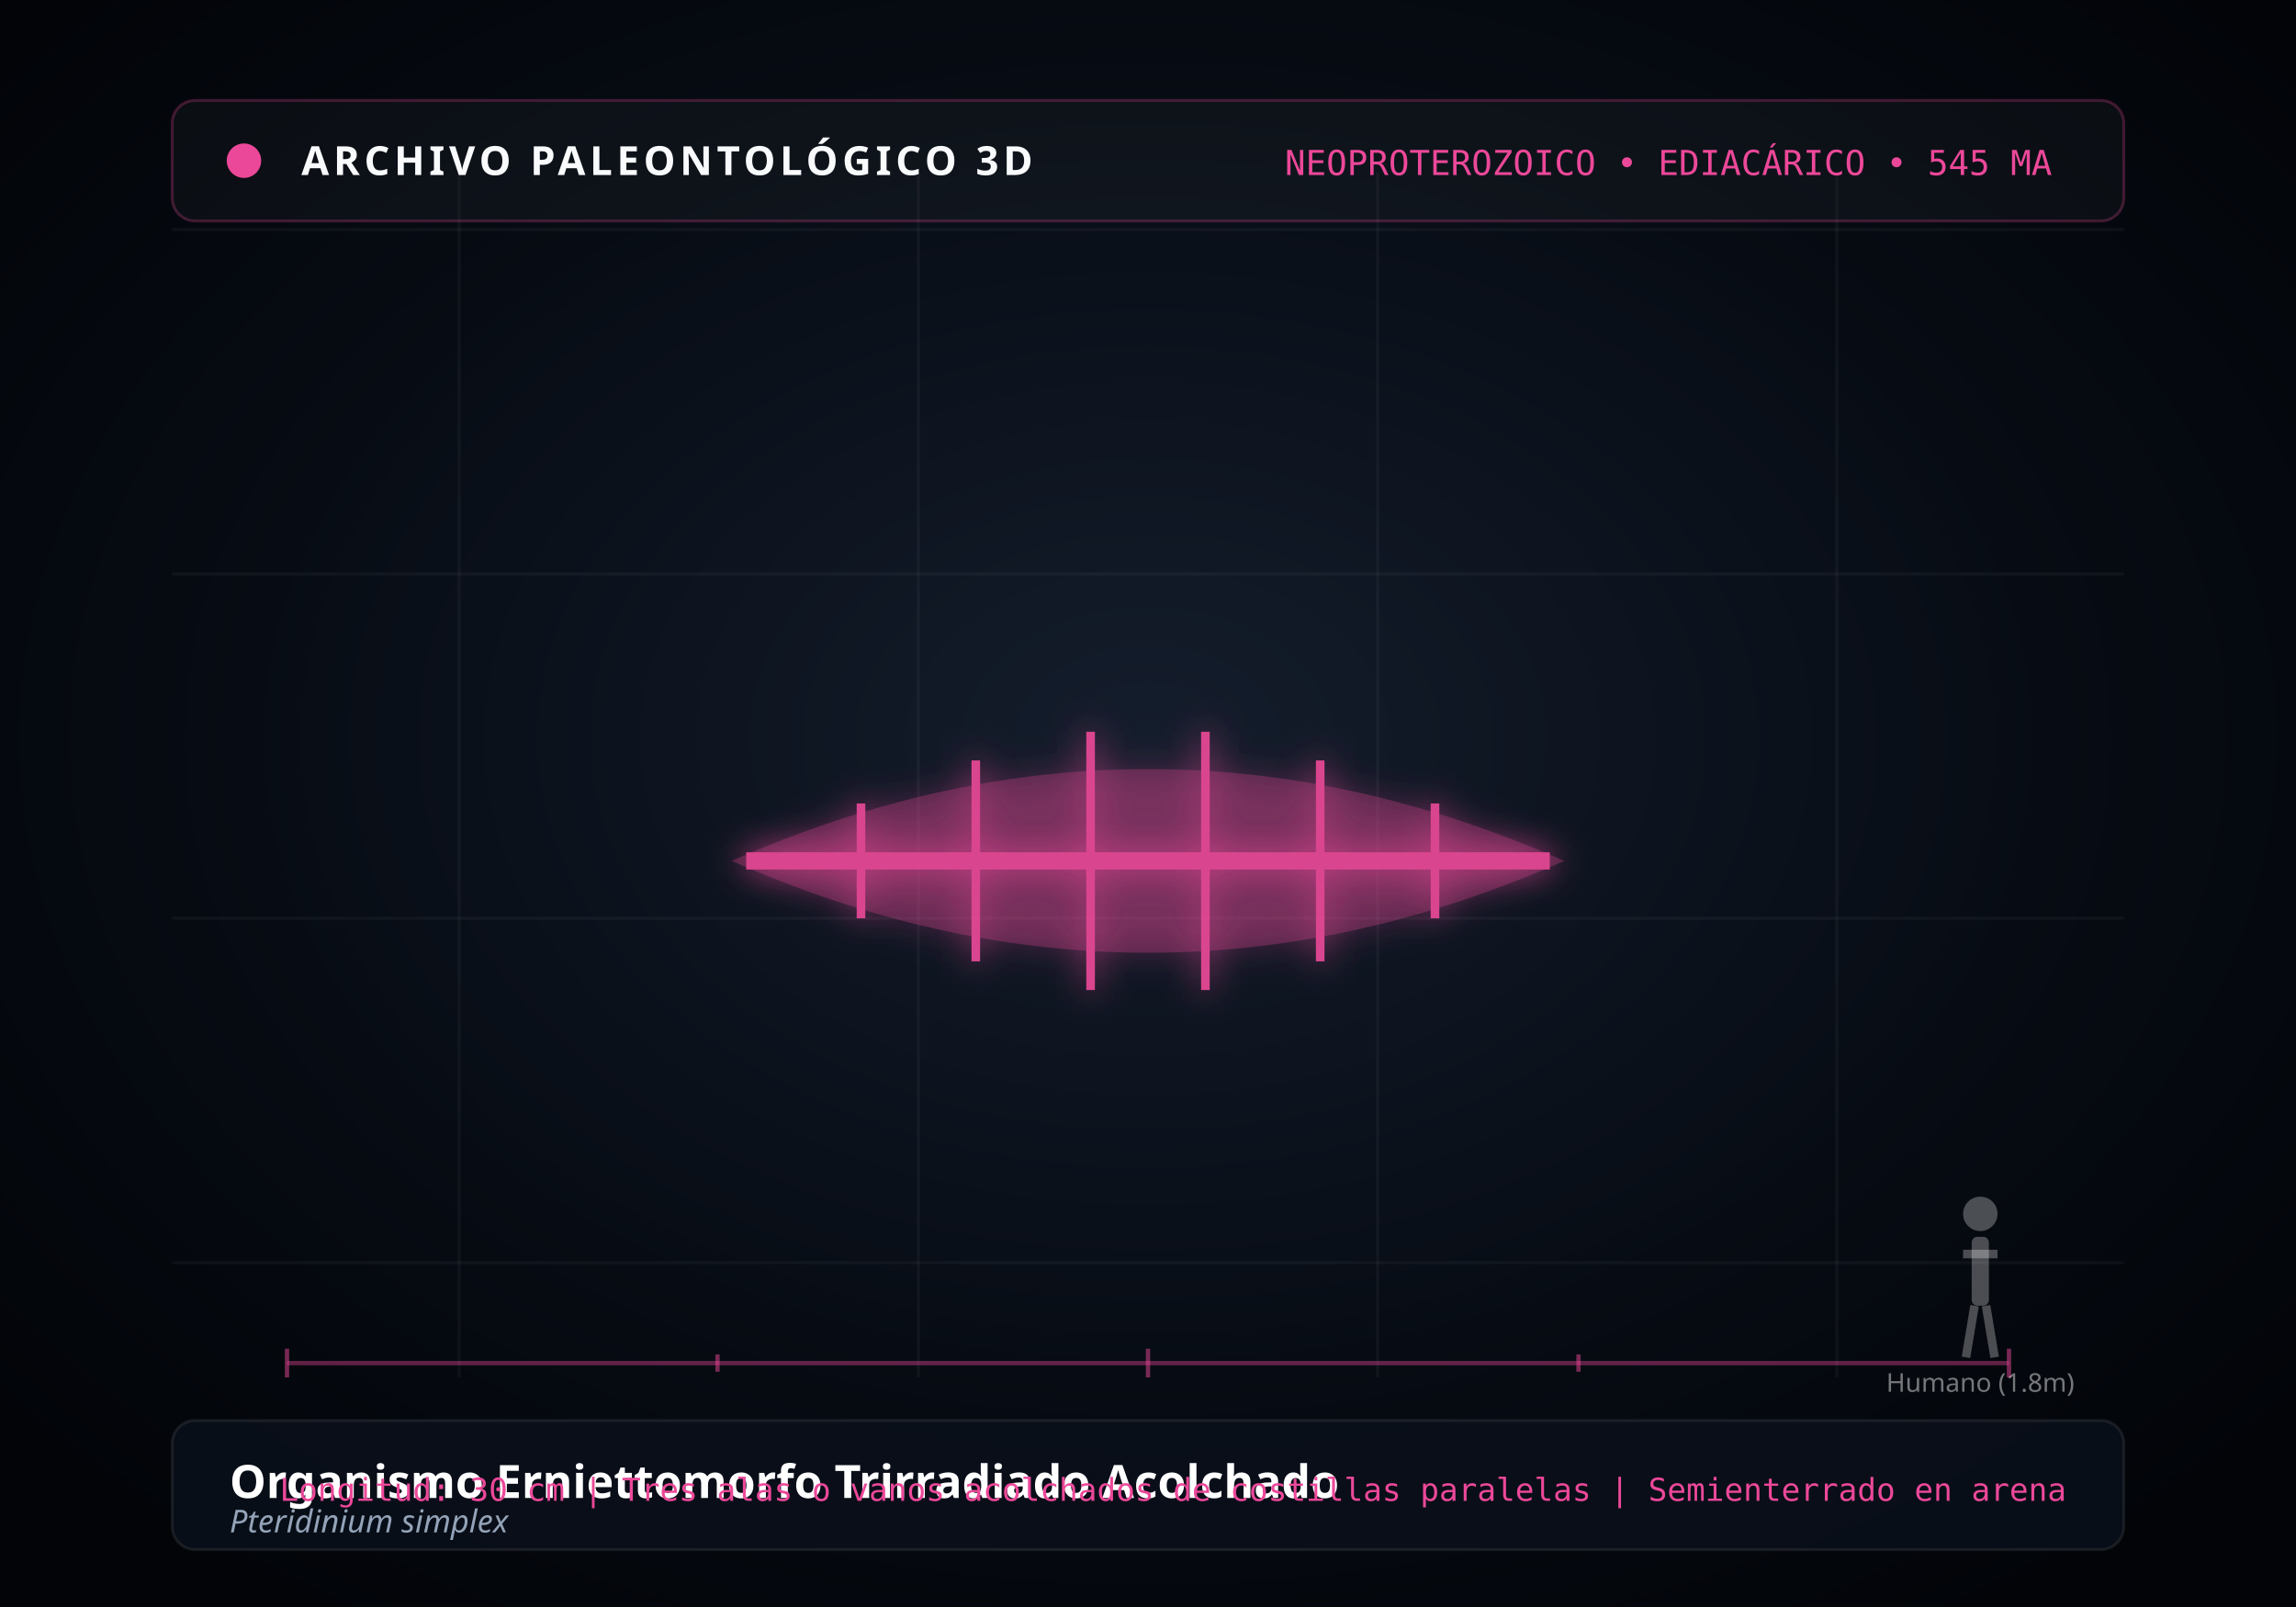
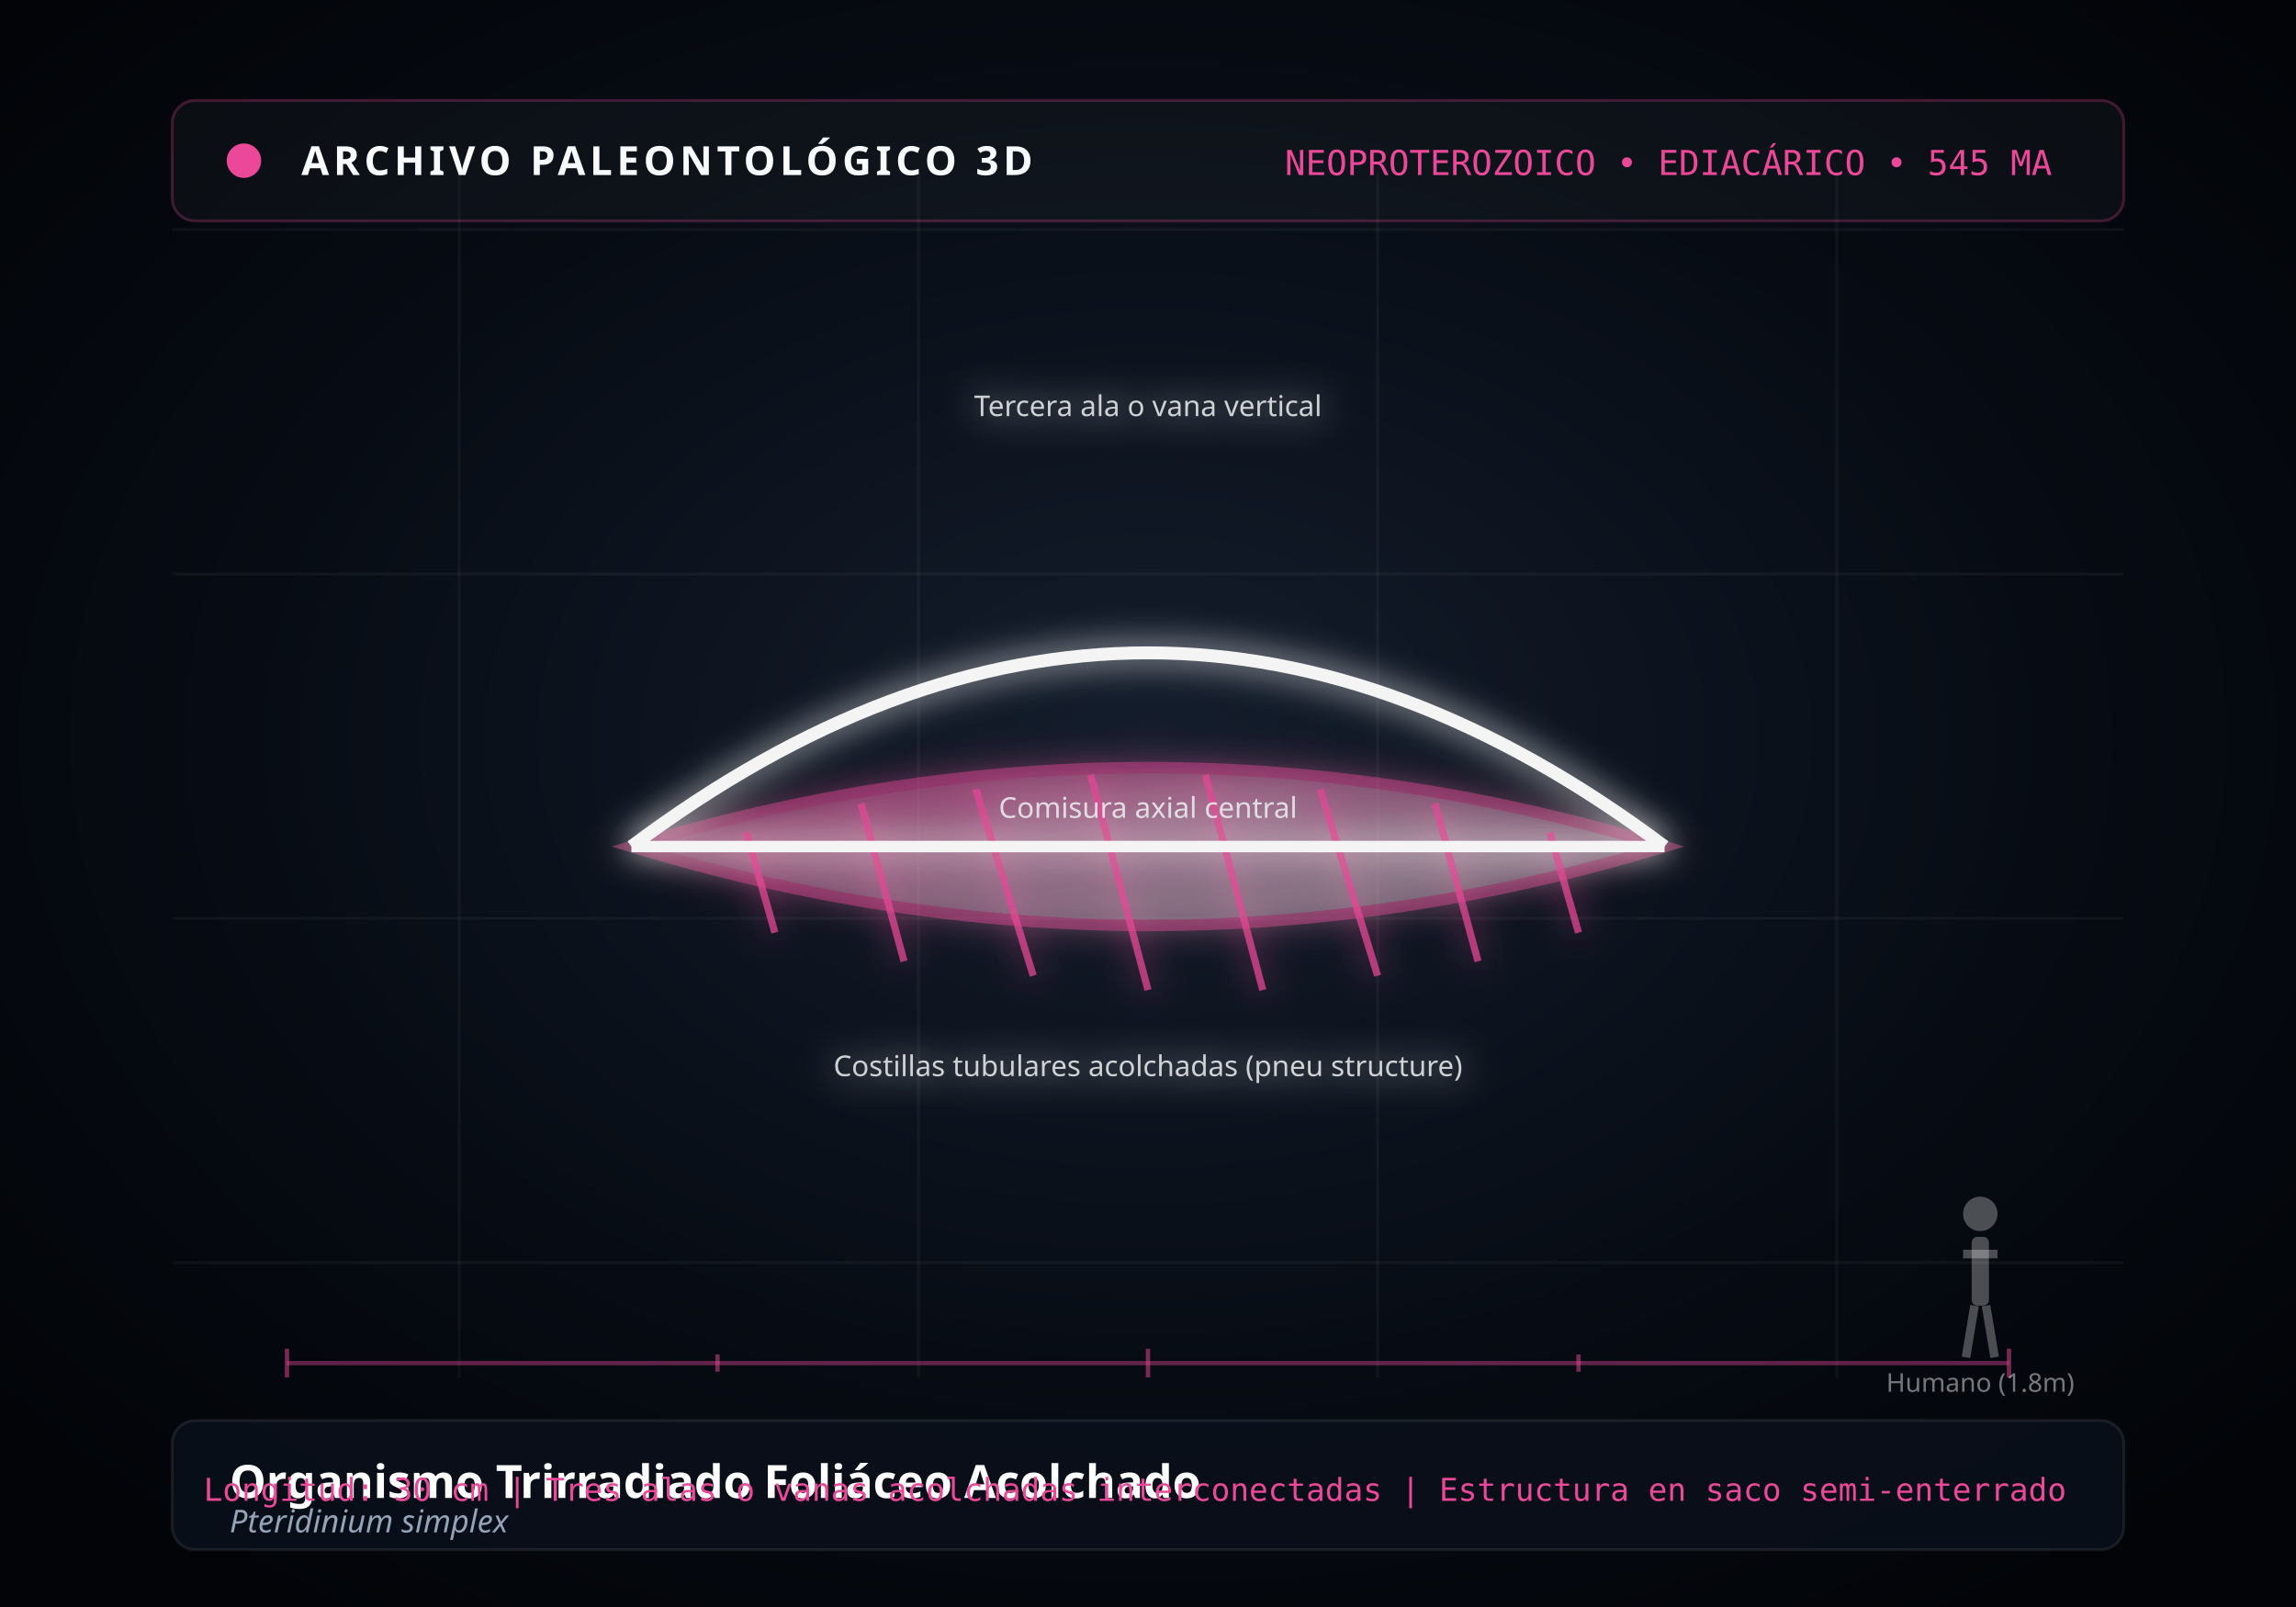
<svg xmlns="http://www.w3.org/2000/svg" viewBox="0 0 800 560" width="800" height="560">
  <defs>
    <radialGradient id="bgGrad_pteridinium" cx="50%" cy="46%" r="65%">
      <stop offset="0%" stop-color="#141d2c" stop-opacity="1" />
      <stop offset="60%" stop-color="#070c14" stop-opacity="1" />
      <stop offset="100%" stop-color="#020408" stop-opacity="1" />
    </radialGradient>
    <linearGradient id="themeGrad_pteridinium" x1="0%" y1="0%" x2="100%" y2="100%">
      <stop offset="0%" stop-color="#ec4899" stop-opacity="0.95" />
      <stop offset="100%" stop-color="#ffffff" stop-opacity="0.6" />
    </linearGradient>
    <filter id="glow_pteridinium" x="-20%" y="-20%" width="140%" height="140%">
      <feGaussianBlur stdDeviation="6" result="blur" />
      <feComposite in="SourceGraphic" in2="blur" operator="over" />
    </filter>
  </defs>
  <rect width="800" height="560" fill="url(#bgGrad_pteridinium)" />
  <g stroke="rgba(255, 255, 255, 0.04)" stroke-width="1">
    <line x1="60" y1="80" x2="740" y2="80" />
    <line x1="60" y1="200" x2="740" y2="200" />
    <line x1="60" y1="320" x2="740" y2="320" />
    <line x1="60" y1="440" x2="740" y2="440" />
    <line x1="160" y1="60" x2="160" y2="480" />
    <line x1="320" y1="60" x2="320" y2="480" />
    <line x1="480" y1="60" x2="480" y2="480" />
    <line x1="640" y1="60" x2="640" y2="480" />
  </g>
  <rect x="60" y="35" width="680" height="42" rx="8" fill="rgba(255, 255, 255, 0.03)" stroke="#ec4899" stroke-opacity="0.25" />
  <circle cx="85" cy="56" r="6" fill="#ec4899" />
  <text x="105" y="61" fill="#f8fafc" font-family="'Space Grotesk', 'Outfit', sans-serif" font-weight="700" font-size="14" letter-spacing="1.5">ARCHIVO PALEONTOLÓGICO 3D</text>
  <text x="715" y="61" fill="#ec4899" font-family="'JetBrains Mono', monospace" font-size="12" text-anchor="end">NEOPROTEROZOICO • EDIACÁRICO • 545 MA</text>
-   <g transform="translate(0, 10)" color="#ec4899" filter="url(#glow_pteridinium)" opacity="0.92">
-     <path d="M 260 290 Q 400 230 540 290 Q 400 350 260 290 Z" fill="currentColor" opacity="0.3" stroke="currentColor" stroke-width="4" />
-     <line x1="260" y1="290" x2="540" y2="290" stroke="currentColor" stroke-width="6" />
-     <g stroke="currentColor" stroke-width="3">
-       <line x1="300" y1="270" x2="300" y2="310" />
-       <line x1="340" y1="255" x2="340" y2="325" />
-       <line x1="380" y1="245" x2="380" y2="335" />
-       <line x1="420" y1="245" x2="420" y2="335" />
-       <line x1="460" y1="255" x2="460" y2="325" />
-       <line x1="500" y1="270" x2="500" y2="310" />
+   <g transform="translate(0, 10)" color="#ec4899" filter="url(#glow_pteridinium)" opacity="0.95">
+     <path d="M 220 285 Q 400 230 580 285 Q 400 340 220 285 Z" fill="url(#themeGrad_pteridinium)" opacity="0.45" stroke="currentColor" stroke-width="4" />
+     <path d="M 220 285 Q 400 150 580 285" stroke="#ffffff" stroke-width="4.5" fill="none" />
+     <g stroke="currentColor" stroke-width="2.5" opacity="0.75">
+       <line x1="260" y1="280" x2="270" y2="315" />
+       <line x1="300" y1="270" x2="315" y2="325" />
+       <line x1="340" y1="265" x2="360" y2="330" />
+       <line x1="380" y1="260" x2="400" y2="335" />
+       <line x1="420" y1="260" x2="440" y2="335" />
+       <line x1="460" y1="265" x2="480" y2="330" />
+       <line x1="500" y1="270" x2="515" y2="325" />
+       <line x1="540" y1="280" x2="550" y2="315" />
+     </g>
+     <line x1="220" y1="285" x2="580" y2="285" stroke="#ffffff" stroke-width="4" />
+     <g font-family="'Space Grotesk', sans-serif" font-size="10" fill="#f8fafc" opacity="0.85">
+       <text x="400" y="135" text-anchor="middle">Tercera ala o vana vertical</text>
+       <text x="400" y="275" text-anchor="middle">Comisura axial central</text>
+       <text x="400" y="365" text-anchor="middle">Costillas tubulares acolchadas (pneu structure)</text>
    </g>
  </g>
  <line x1="100" y1="475" x2="700" y2="475" stroke="#ec4899" stroke-opacity="0.4" stroke-width="1.5" />
  <g stroke="#ec4899" stroke-opacity="0.5" stroke-width="1.5">
    <line x1="100" y1="470" x2="100" y2="480" />
    <line x1="250" y1="472" x2="250" y2="478" />
    <line x1="400" y1="470" x2="400" y2="480" />
    <line x1="550" y1="472" x2="550" y2="478" />
    <line x1="700" y1="470" x2="700" y2="480" />
  </g>
  <g transform="translate(680, 415)" fill="rgba(255, 255, 255, 0.28)">
    <circle cx="10" cy="8" r="6" />
    <rect x="7" y="16" width="6" height="24" rx="2" />
    <line x1="4" y1="22" x2="16" y2="22" stroke="rgba(255, 255, 255, 0.28)" stroke-width="3" />
    <line x1="8" y1="40" x2="5" y2="58" stroke="rgba(255, 255, 255, 0.28)" stroke-width="3" />
    <line x1="12" y1="40" x2="15" y2="58" stroke="rgba(255, 255, 255, 0.28)" stroke-width="3" />
    <text x="10" y="70" fill="rgba(255, 255, 255, 0.45)" font-family="sans-serif" font-size="9" text-anchor="middle">Humano (1.8m)</text>
  </g>
  <rect x="60" y="495" width="680" height="45" rx="8" fill="rgba(10, 16, 26, 0.85)" stroke="rgba(255, 255, 255, 0.08)" />
-   <text x="80" y="522" fill="#ffffff" font-family="'Space Grotesk', sans-serif" font-size="16" font-weight="700">Organismo Erniettomorfo Trirradiado Acolchado</text>
+   <text x="80" y="522" fill="#ffffff" font-family="'Space Grotesk', sans-serif" font-size="16" font-weight="700">Organismo Trirradiado Foliáceo Acolchado</text>
  <text x="80" y="534" fill="#94a3b8" font-family="'Outfit', sans-serif" font-style="italic" font-size="11">Pteridinium simplex</text>
-   <text x="720" y="523" fill="#ec4899" font-family="'JetBrains Mono', monospace" font-size="11" text-anchor="end">Longitud: 30 cm | Tres alas o vanos acolchados de costillas paralelas | Semienterrado en arena</text>
+   <text x="720" y="523" fill="#ec4899" font-family="'JetBrains Mono', monospace" font-size="11" text-anchor="end">Longitud: 30 cm | Tres alas o vanas acolchadas interconectadas | Estructura en saco semi-enterrado</text>
</svg>
